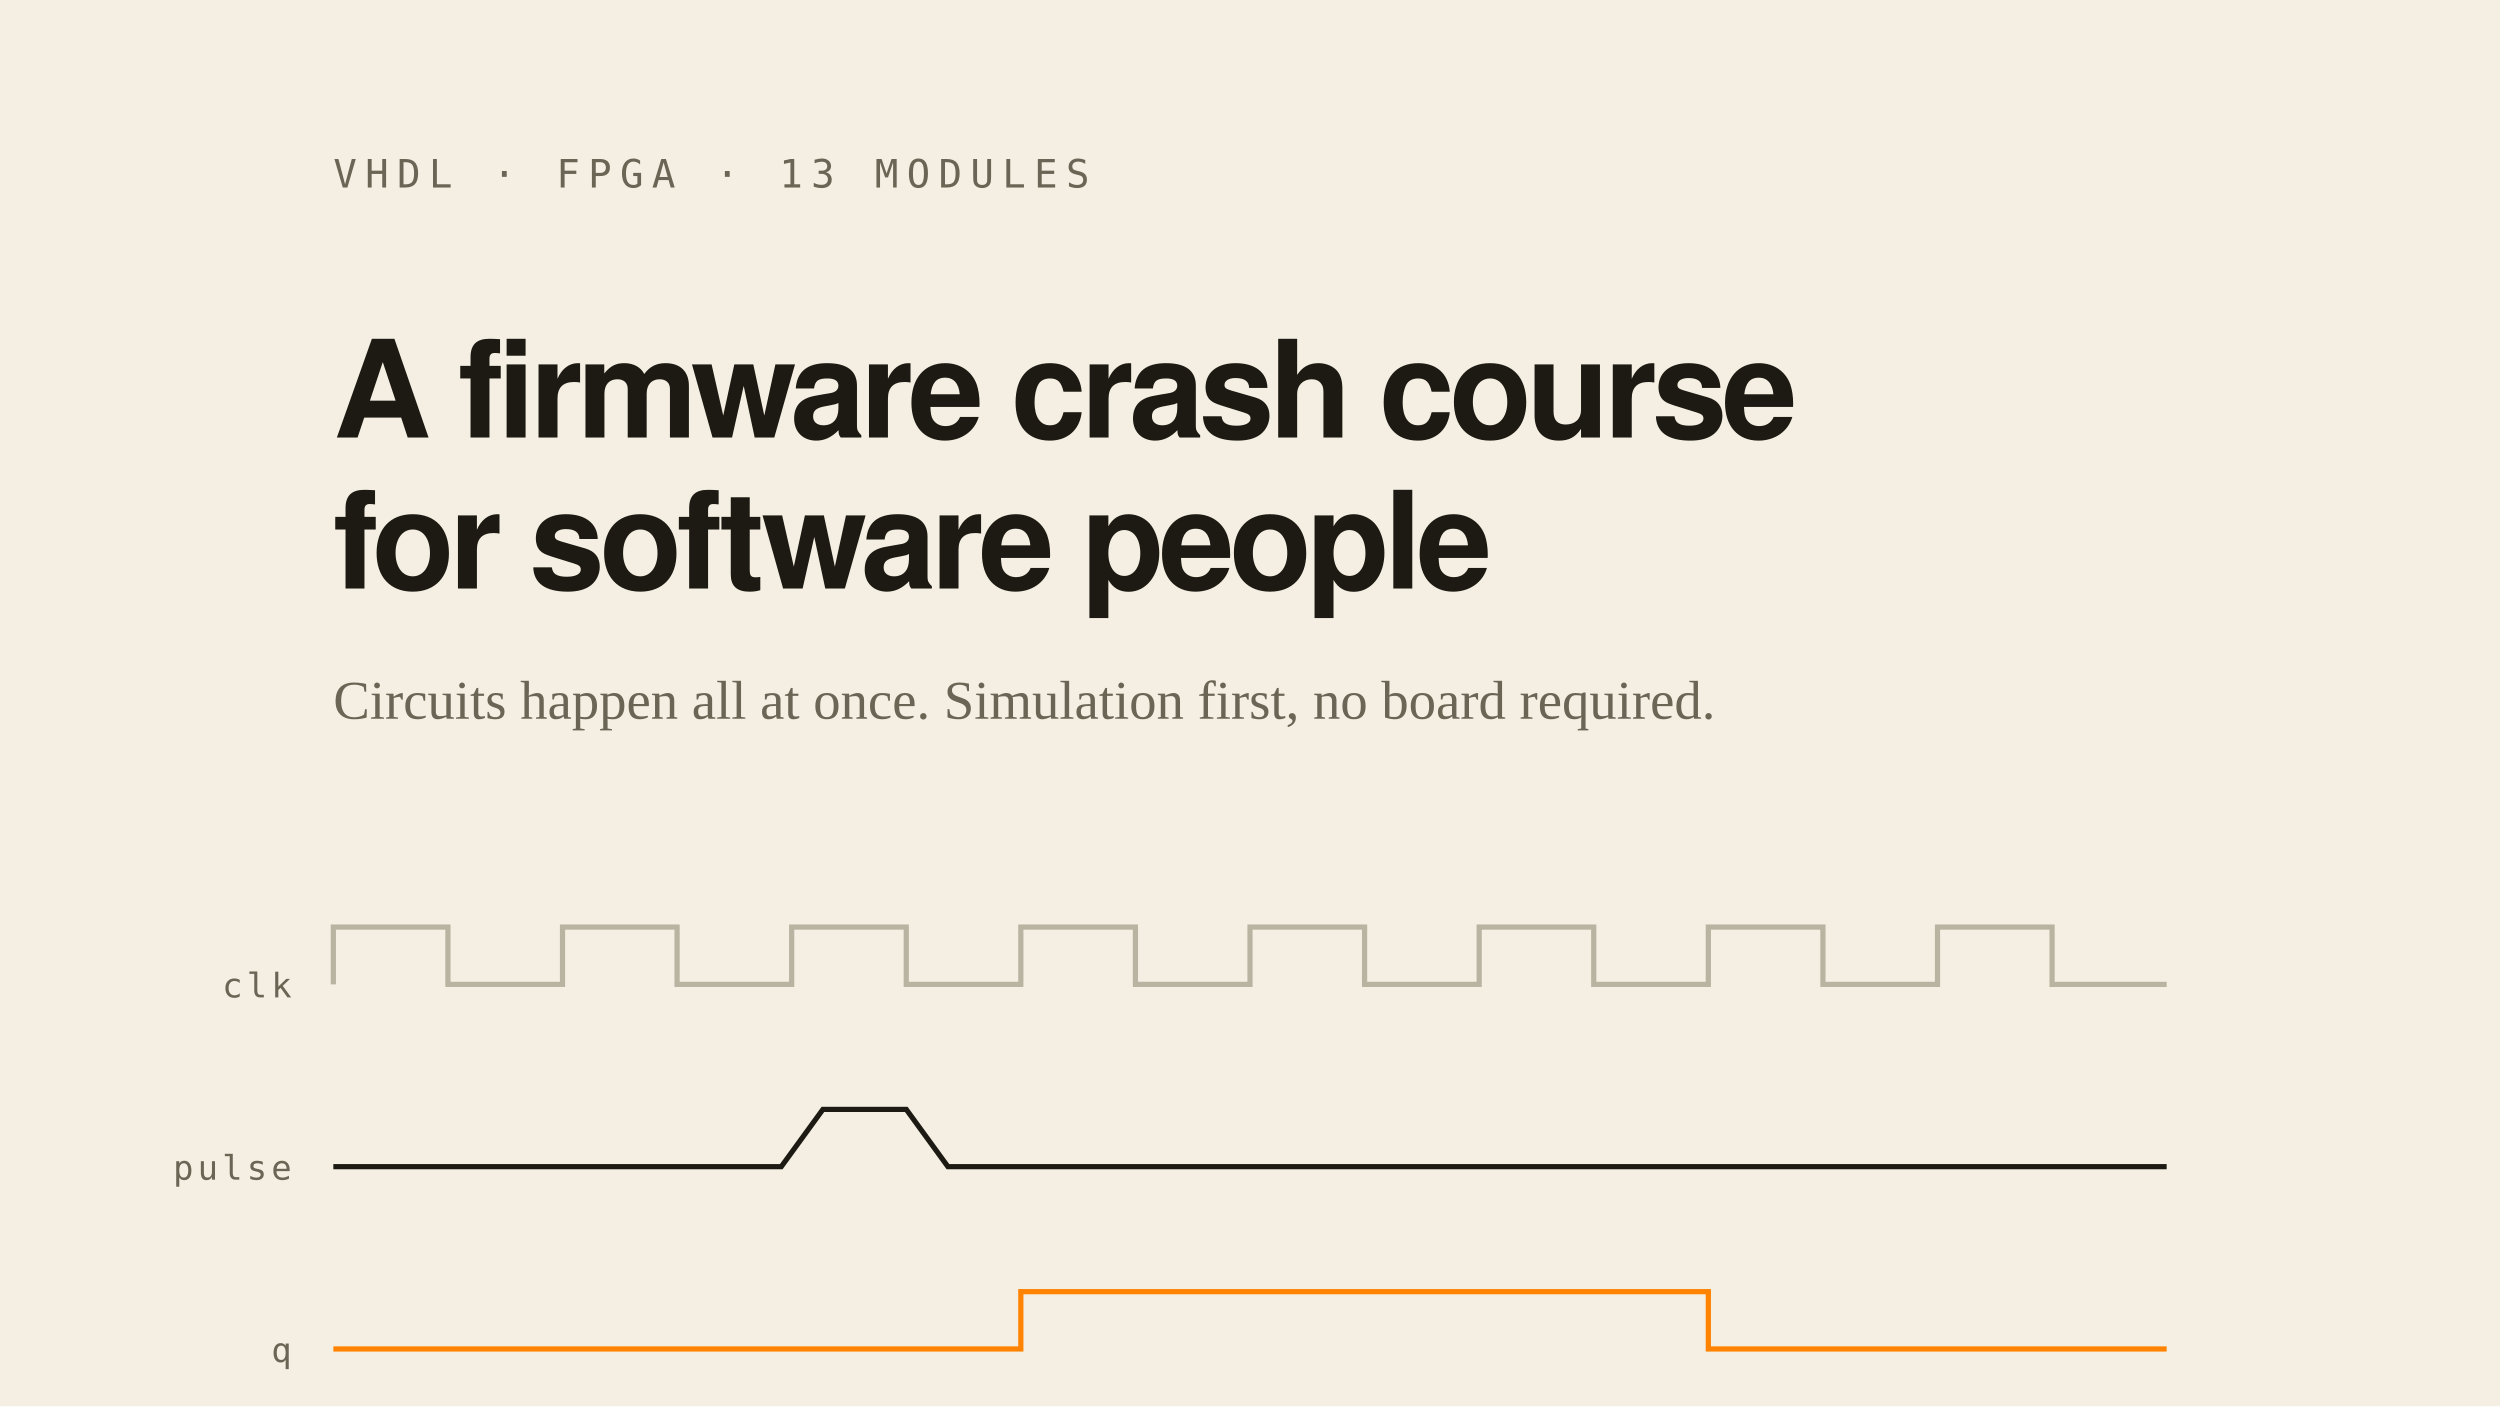
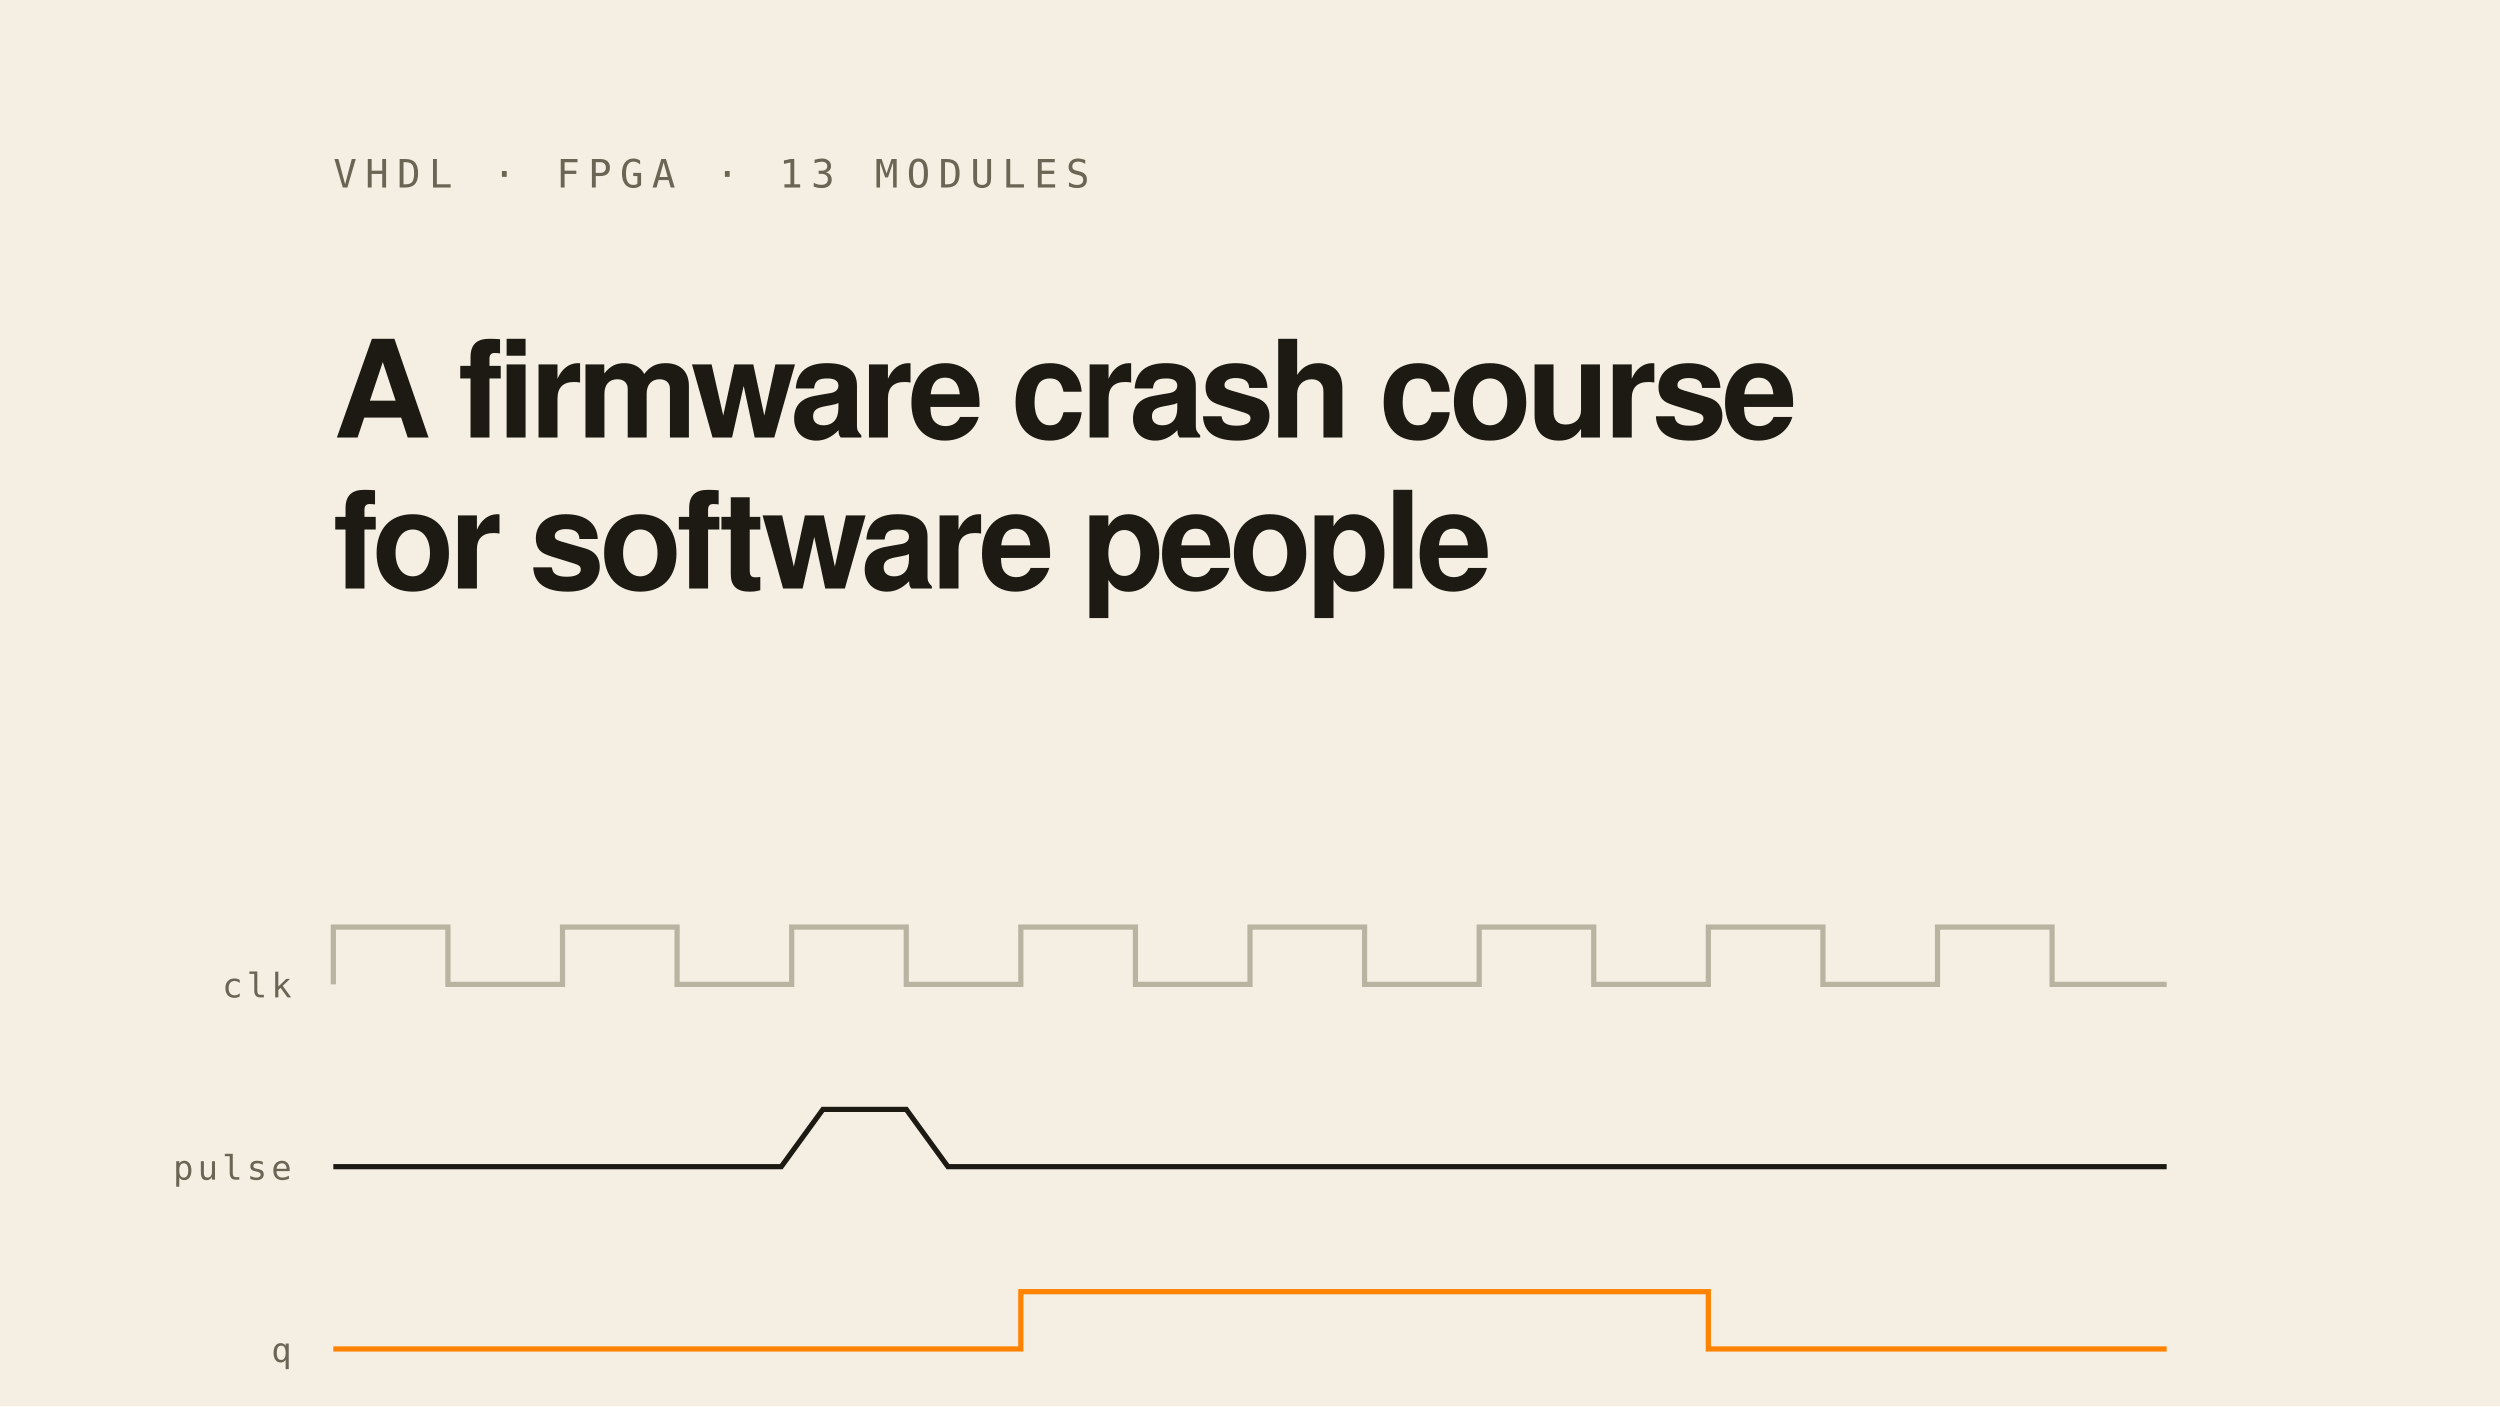
<svg xmlns="http://www.w3.org/2000/svg" viewBox="0 0 960 540" role="img" aria-labelledby="afcc-title afcc-desc">
  <rect width="960" height="540" fill="#f4efe2" />
  <text x="128" y="72" font-family="'IBM Plex Mono', 'DejaVu Sans Mono', Menlo, monospace" font-size="15" letter-spacing="3.2" fill="#6a6555">VHDL · FPGA · 13 MODULES</text>
  <text x="128" y="168" font-family="Archivo, 'Helvetica Neue', Helvetica, Arial, sans-serif" font-size="52" font-weight="700" letter-spacing="-2" fill="#1c1a12">A firmware crash course</text>
  <text x="128" y="226" font-family="Archivo, 'Helvetica Neue', Helvetica, Arial, sans-serif" font-size="52" font-weight="700" letter-spacing="-2" fill="#1c1a12">for software people</text>
-   <text x="128" y="276" font-family="Georgia, 'Times New Roman', serif" font-size="21" fill="#6a6555">Circuits happen all at once. Simulation first, no board required.</text>
  <g fill="none" stroke-width="2" stroke-linejoin="miter">
    <path d="M 128 378 L 128 356 L 172 356 L 172 378 L 216 378 L 216 356 L 260 356 L 260 378 L 304 378 L 304 356 L 348 356 L 348 378 L 392 378 L 392 356 L 436 356 L 436 378 L 480 378 L 480 356 L 524 356 L 524 378 L 568 378 L 568 356 L 612 356 L 612 378 L 656 378 L 656 356 L 700 356 L 700 378 L 744 378 L 744 356 L 788 356 L 788 378 L 832 378" stroke="#b9b3a1" />
    <path d="M 128 448 L 300 448 L 316 426 L 348 426 L 364 448 L 832 448" stroke="#1c1a12" />
    <path d="M 128 518 L 392 518 L 392 496 L 656 496 L 656 518 L 832 518" stroke="#ff8200" />
  </g>
  <g font-family="'IBM Plex Mono', 'DejaVu Sans Mono', Menlo, monospace" font-size="13" letter-spacing="1.6" fill="#6a6555" text-anchor="end">
    <text x="112" y="383">clk</text>
    <text x="112" y="453">pulse</text>
    <text x="112" y="523">q</text>
  </g>
</svg>
